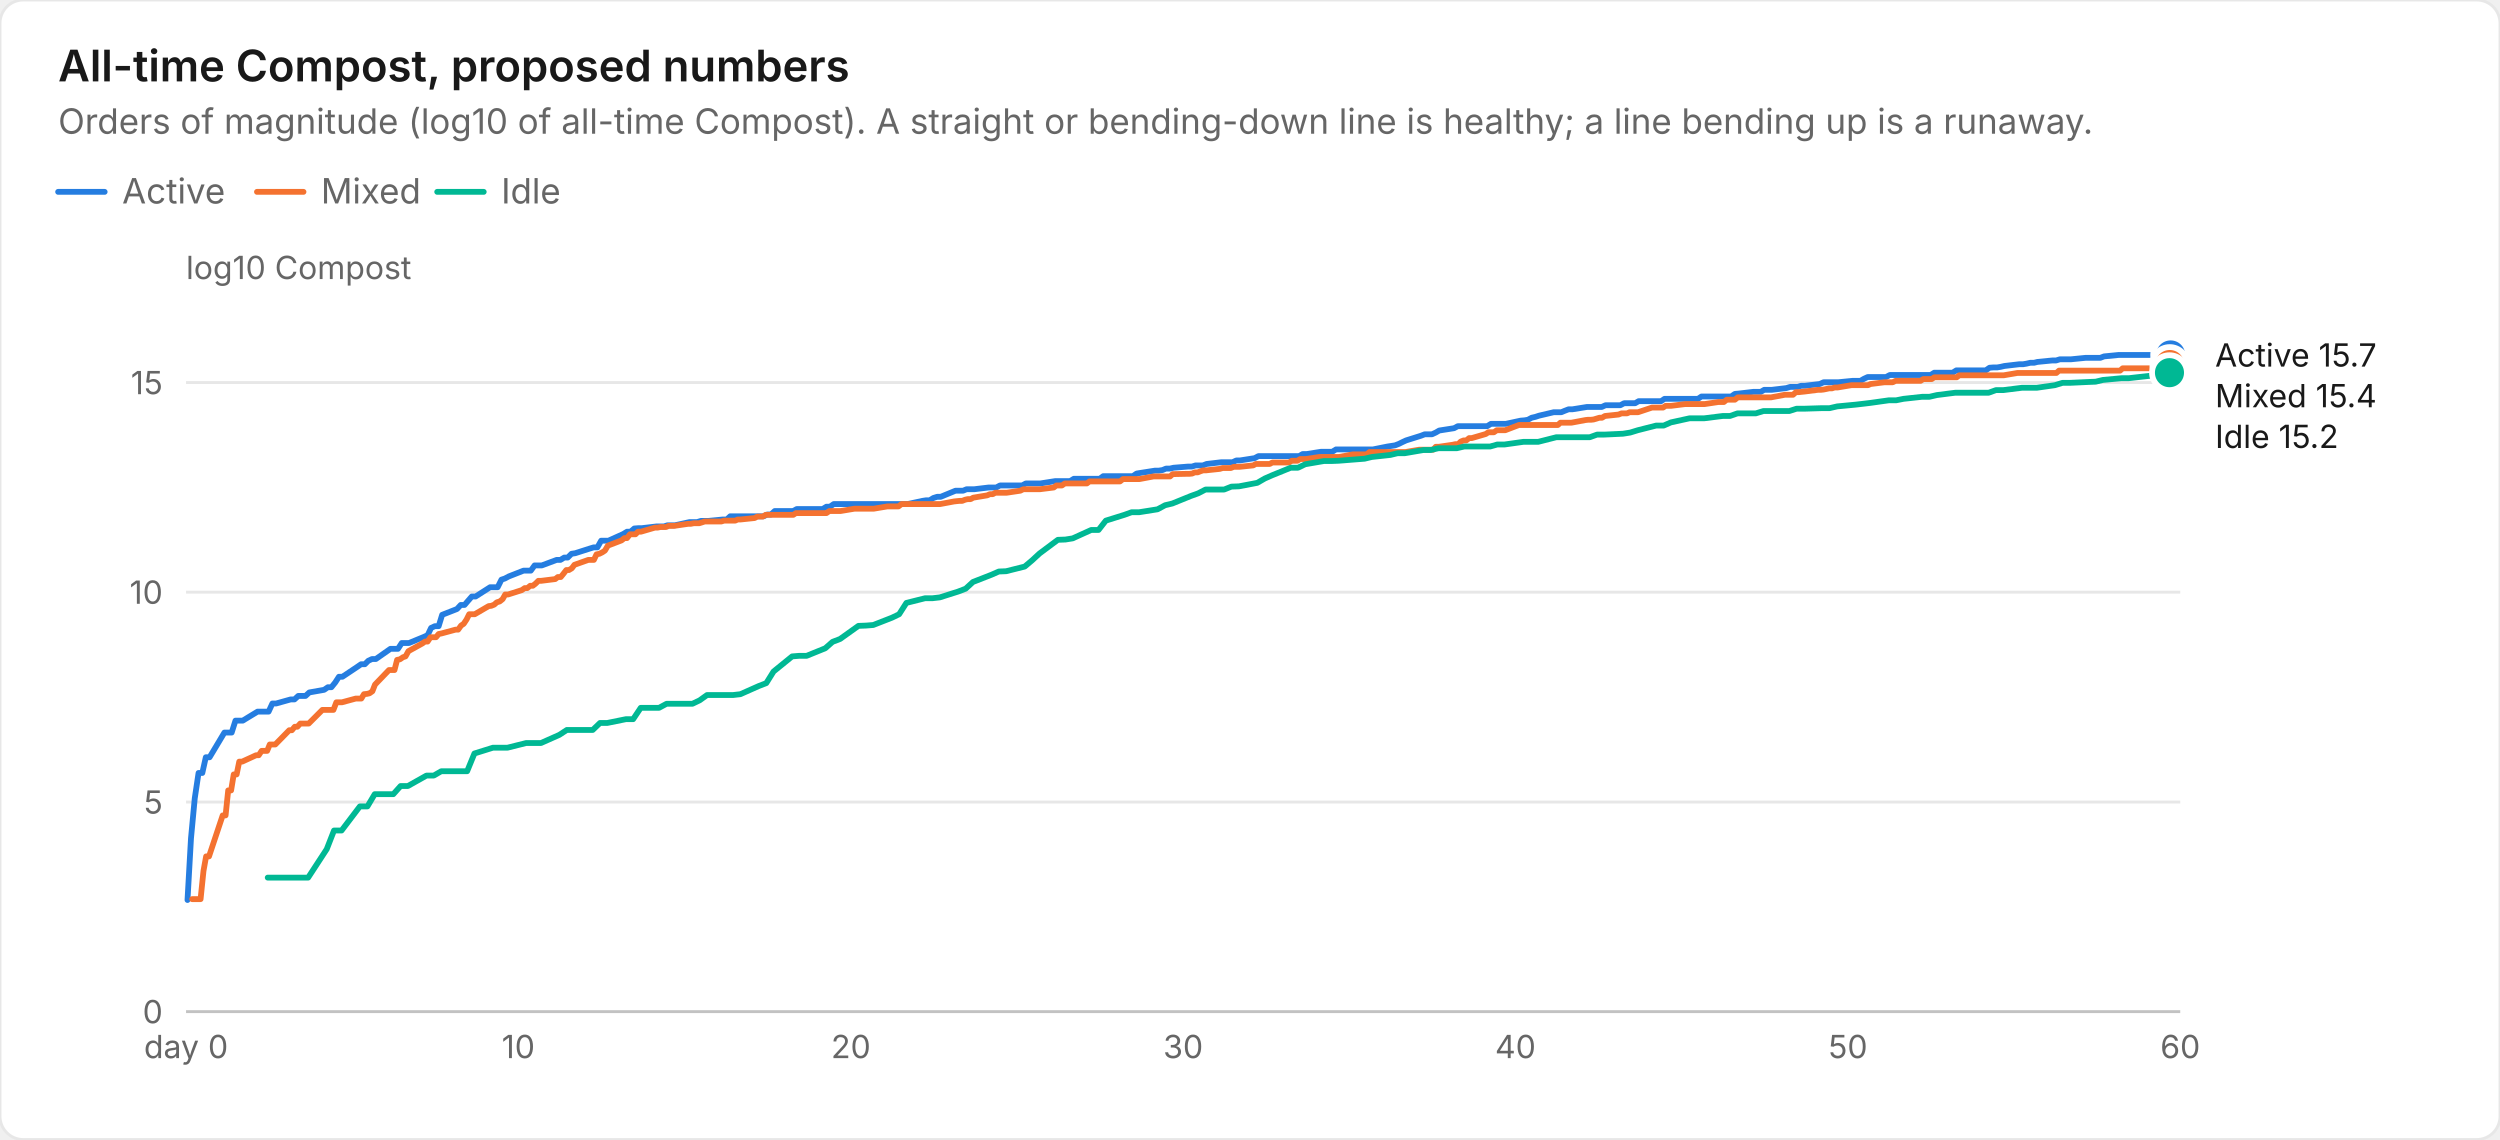
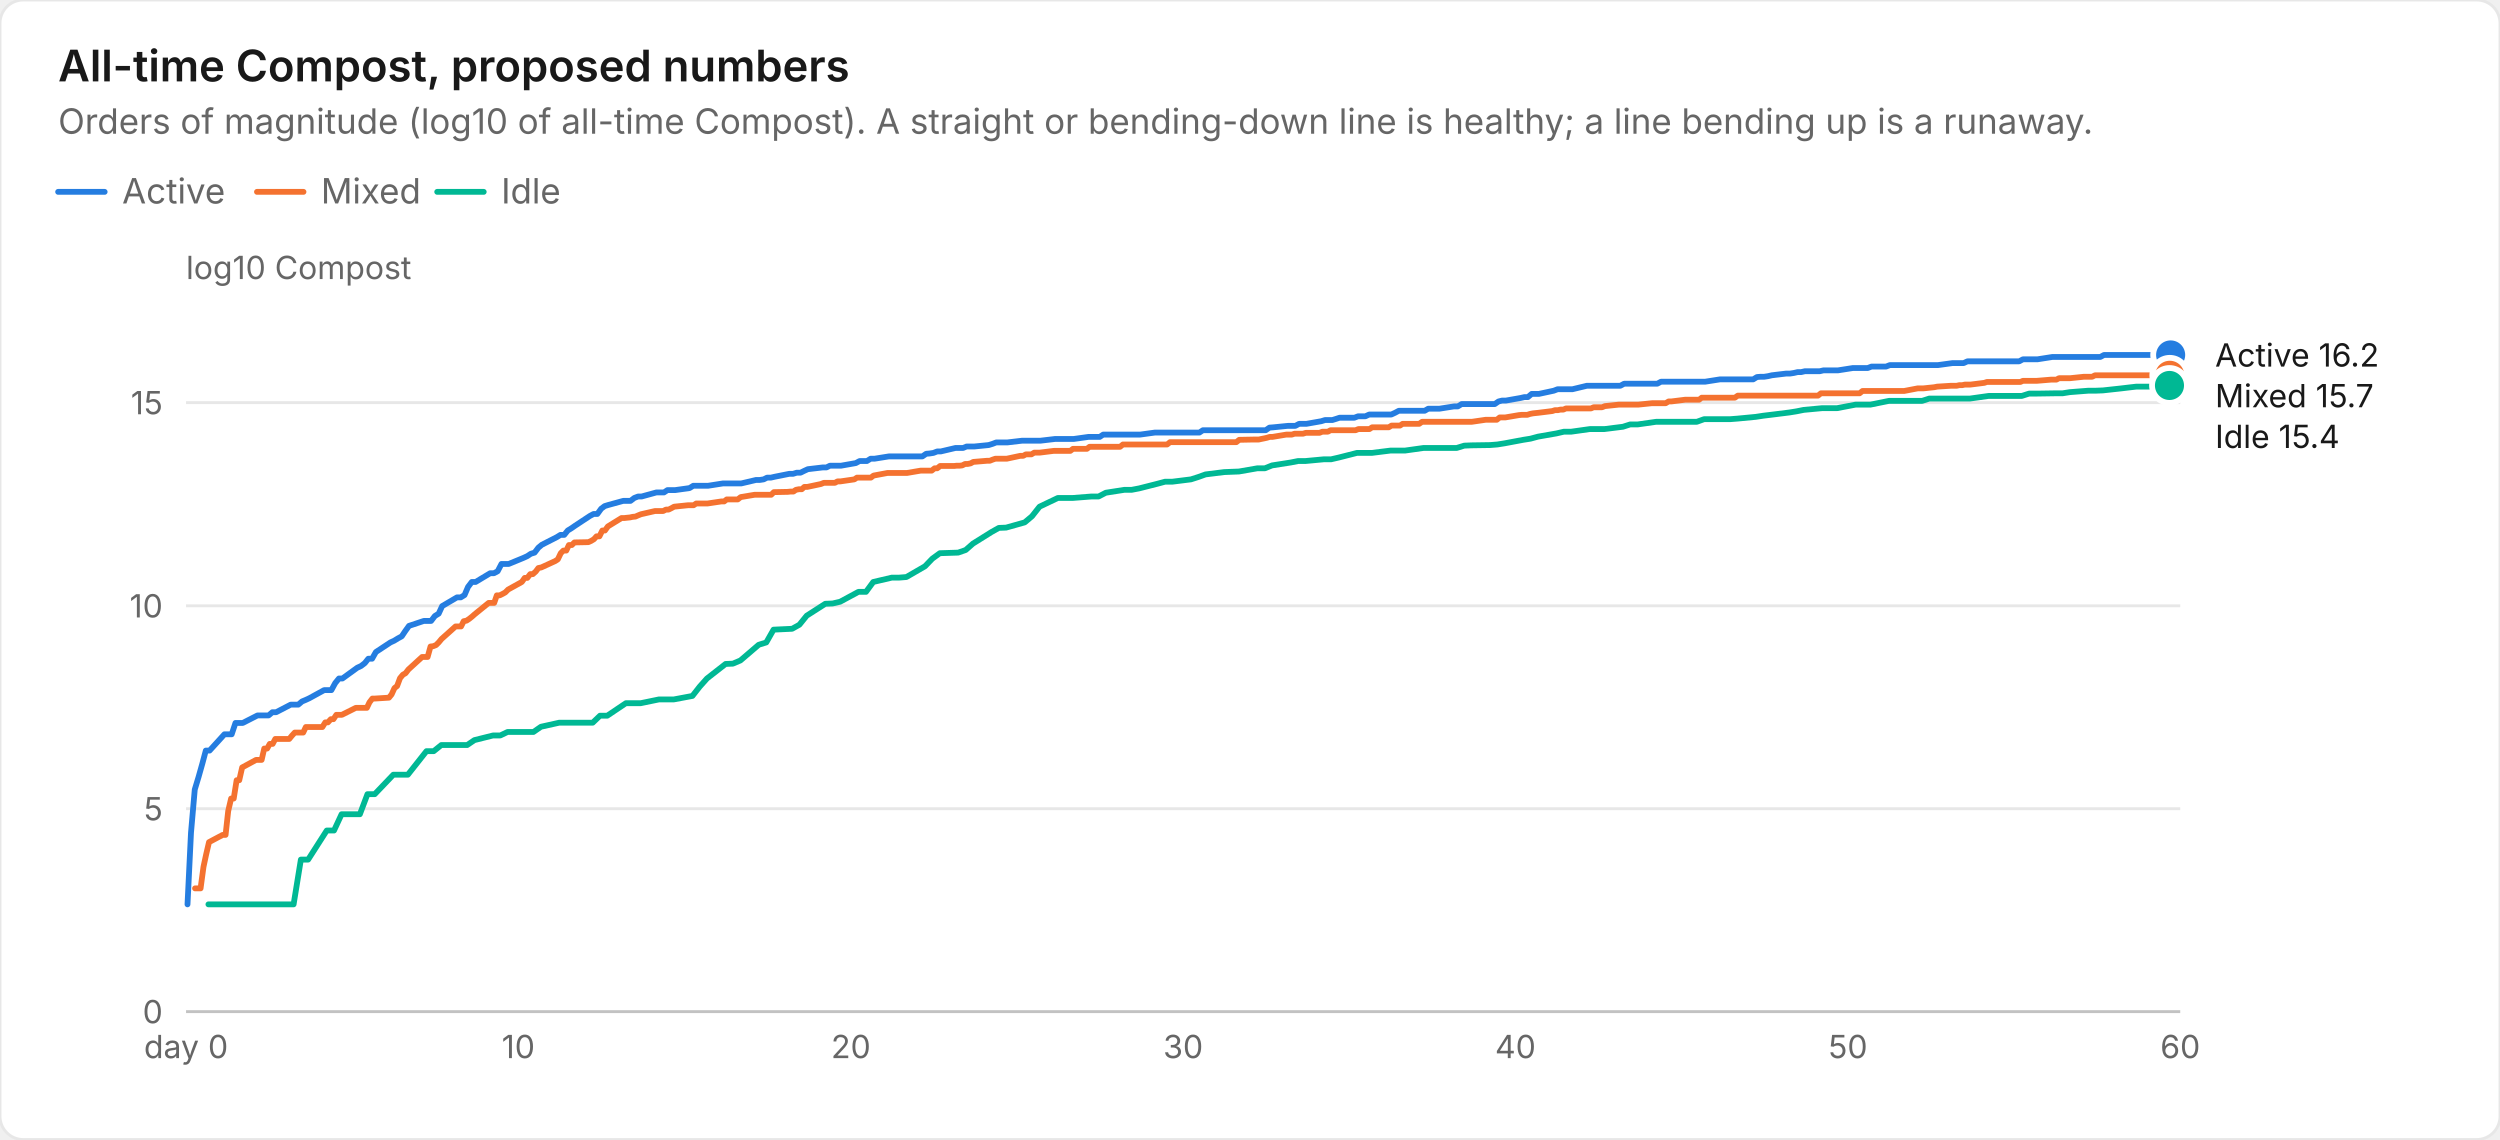
<svg xmlns="http://www.w3.org/2000/svg" viewBox="0 0 860 392" width="860" height="392" font-family="system-ui, -apple-system, &quot;Segoe UI&quot;, sans-serif" role="img">
  <rect width="860" height="392" rx="8" fill="#ffffff" stroke="#e7e7e7" />
  <text x="20" y="28" font-size="15" fill="#191919" text-anchor="start" font-weight="600">All-time Compost, proposed numbers</text>
  <text x="20" y="46" font-size="12" fill="#666666" text-anchor="start">Orders of magnitude (log10 of all-time Compost). A straight or bending-down line is healthy; a line bending up is a runaway.</text>
  <line x1="20" y1="66" x2="36" y2="66" stroke="#257de0" stroke-width="2" stroke-linecap="round" />
  <text x="42" y="70" font-size="12" fill="#666666" text-anchor="start">Active</text>
  <line x1="88.4" y1="66" x2="104.4" y2="66" stroke="#f47230" stroke-width="2" stroke-linecap="round" />
  <text x="110.4" y="70" font-size="12" fill="#666666" text-anchor="start">Mixed</text>
  <line x1="150.4" y1="66" x2="166.4" y2="66" stroke="#00b894" stroke-width="2" stroke-linecap="round" />
  <text x="172.4" y="70" font-size="12" fill="#666666" text-anchor="start">Idle</text>
  <line x1="64" y1="348" x2="750" y2="348" stroke="#c2c2c2" />
  <text x="56" y="352" font-size="11" fill="#666666" text-anchor="end">0</text>
-   <line x1="64" y1="275.9" x2="750" y2="275.9" stroke="#e7e7e7" />
-   <text x="56" y="279.9" font-size="11" fill="#666666" text-anchor="end">5</text>
-   <line x1="64" y1="203.7" x2="750" y2="203.7" stroke="#e7e7e7" />
-   <text x="56" y="207.7" font-size="11" fill="#666666" text-anchor="end">10</text>
-   <line x1="64" y1="131.6" x2="750" y2="131.6" stroke="#e7e7e7" />
-   <text x="56" y="135.6" font-size="11" fill="#666666" text-anchor="end">15</text>
+   <line x1="64" y1="278.2" x2="750" y2="278.2" stroke="#e7e7e7" />
+   <text x="56" y="282.2" font-size="11" fill="#666666" text-anchor="end">5</text>
+   <line x1="64" y1="208.4" x2="750" y2="208.4" stroke="#e7e7e7" />
+   <text x="56" y="212.4" font-size="11" fill="#666666" text-anchor="end">10</text>
+   <line x1="64" y1="138.5" x2="750" y2="138.5" stroke="#e7e7e7" />
+   <text x="56" y="142.5" font-size="11" fill="#666666" text-anchor="end">15</text>
  <text x="64" y="364" font-size="11" fill="#666666" text-anchor="middle">day 0</text>
  <text x="178.3" y="364" font-size="11" fill="#666666" text-anchor="middle">10</text>
  <text x="292.7" y="364" font-size="11" fill="#666666" text-anchor="middle">20</text>
  <text x="407" y="364" font-size="11" fill="#666666" text-anchor="middle">30</text>
  <text x="521.3" y="364" font-size="11" fill="#666666" text-anchor="middle">40</text>
  <text x="635.7" y="364" font-size="11" fill="#666666" text-anchor="middle">50</text>
  <text x="750" y="364" font-size="11" fill="#666666" text-anchor="middle">60</text>
  <text x="64" y="96" font-size="11" fill="#666666" text-anchor="start">log10 Compost</text>
-   <path d="M64.5,309.6L65.7,288.4L67,274.6L68.3,265.9L69.6,265.9L70.8,260.5L72.1,260.5L77.2,252L78.5,252L79.7,252L81,247.9L82.3,247.9L83.5,247.9L88.6,244.8L89.9,244.8L91.2,244.8L92.4,244.8L93.7,242L95,242L100,240.6L101.3,240.6L102.6,239.4L103.9,239.4L105.1,239.4L106.4,238.2L111.5,237.3L112.8,236.4L114,236.4L115.3,234.8L116.6,232.8L117.8,232.8L122.9,229.4L124.2,228.5L125.5,228.5L126.7,227.3L128,226.7L129.3,226.7L134.3,223.2L135.6,223.2L136.9,223.2L138.2,221.2L139.4,221.2L140.7,221.2L145.8,219.1L147.1,218.5L148.3,216L149.6,215.4L150.9,215.4L152.1,211.5L157.2,209.5L158.5,208.1L159.8,208.1L161,206.7L162.3,205.2L163.6,205.2L168.6,202L169.9,202L171.2,202L172.5,199.4L173.7,199L175,198.3L180.1,196.3L181.4,196.3L182.6,196.3L183.9,194.5L185.2,194.5L186.4,194.5L191.5,192.6L192.8,192.6L194.1,191.8L195.3,191.8L196.6,190.5L197.9,190.3L202.9,188.7L204.2,188.3L205.5,188.3L206.8,186L208,186L209.3,186L214.4,183.7L215.7,182.9L216.9,182.9L218.2,181.8L219.5,181.7L220.7,181.7L225.8,181.1L227.1,181.1L228.4,181.1L229.6,180.7L230.9,180.7L232.2,180.7L237.2,179.6L238.5,179.6L239.8,179.6L241.1,179.2L242.3,179.2L243.6,179.2L248.7,178.7L250,178.7L251.2,177.6L252.5,177.6L253.8,177.6L255,177.6L260.1,177.6L261.4,177.6L262.7,177.6L263.9,177L265.2,177L266.5,175.8L271.5,175.8L272.8,175.8L274.1,175.1L275.4,175.1L276.6,175.1L277.9,175.1L283,175.1L284.3,174.3L285.5,174.3L286.8,173.4L288.1,173.4L289.3,173.4L294.4,173.4L295.7,173.4L297,173.4L298.2,173.4L299.5,173.4L300.8,173.4L305.8,173.4L307.1,173.4L308.4,173.4L309.7,173.4L310.9,173.4L312.2,173.4L317.3,172.3L318.6,172.1L319.8,172.1L321.1,171.3L322.4,170.9L323.6,170.9L328.7,168.8L330,168.8L331.3,168.8L332.5,168.3L333.8,168.3L335.1,168.3L340.1,167.7L341.4,167.7L342.7,167.7L344,167L345.2,167L346.5,167L351.6,167L352.9,166.3L354.1,166.3L355.4,166.3L356.7,166.3L357.9,166.3L363,165.5L364.3,165.5L365.6,165.5L366.8,165.5L368.1,165.5L369.4,164.7L374.4,164.7L375.7,164.7L377,164.7L378.3,164.7L379.5,163.8L380.8,163.8L385.9,163.8L387.2,163.8L388.4,163.8L389.7,163.8L391,162.9L392.2,162.7L397.3,161.9L398.6,161.9L399.9,161.7L401.1,161.2L402.4,161.2L403.7,160.9L408.7,160.5L410,160.5L411.3,160.1L412.6,160.1L413.8,160.1L415.1,159.6L420.2,159L421.5,159L422.7,159L424,159L425.3,158.4L426.5,158.4L431.6,157.6L432.9,156.9L434.2,156.9L435.4,156.9L436.7,156.9L438,156.9L443,156.9L444.3,156.9L445.6,156.9L446.9,156.9L448.1,156.2L449.4,156.2L454.5,155.4L455.8,155.4L457,155.4L458.3,155.4L459.6,154.6L460.8,154.6L465.9,154.6L467.2,154.6L468.5,154.6L469.7,154.6L471,154.6L472.3,154.6L477.3,153.6L478.6,153.4L479.9,153.2L481.2,152.7L482.4,152.1L483.7,151.5L488.8,149.9L490.1,149.4L491.3,149.4L492.6,149.4L493.9,148.8L495.1,148.1L500.2,147.3L501.5,146.6L502.8,146.6L504,146.6L505.3,146.6L506.6,146.6L511.6,146.6L512.9,145.8L514.2,145.8L515.5,145.8L516.7,145.8L518,145.8L523.1,144.7L524.4,144.6L525.6,144.4L526.9,143.7L528.2,143.4L529.4,143L534.5,141.8L535.8,141.8L537.1,141.8L538.3,141.3L539.6,140.8L540.9,140.8L545.9,140L547.2,140L548.5,140L549.8,140L551,140L552.3,139.4L557.4,139.4L558.7,138.7L559.9,138.7L561.2,138.7L562.5,138.7L563.7,138L568.8,138L570.1,138L571.4,138L572.6,137.2L573.9,137.2L575.2,137.2L580.2,137.2L581.5,137.2L582.8,137.2L584.1,137.2L585.3,136.4L586.6,136.4L591.7,136.4L593,136.4L594.2,136.4L595.5,136.4L596.8,135.5L598,135.4L603.1,134.8L604.4,134.8L605.7,134.8L606.9,134.1L608.2,134.1L609.5,134.1L614.5,133.5L615.8,133.1L617.1,133.1L618.4,133.1L619.6,132.7L620.9,132.7L626,132.1L627.3,131.5L628.5,131.5L629.8,131.5L631.1,131.5L632.3,131.5L637.4,131L638.7,131L640,131L641.2,130.3L642.5,129.7L643.8,129.7L648.8,129.7L650.1,129L651.4,129L652.7,129L653.9,129L655.2,129L660.3,129L661.6,129L662.8,129L664.1,129L665.4,128.2L666.6,128.2L671.7,128.2L673,127.4L674.3,127.4L675.5,127.4L676.8,127.4L678.1,127.4L683.1,127.4L684.4,126.5L685.7,126.4L687,126.4L688.2,126.2L689.5,125.9L694.6,125.3L695.9,125.3L697.1,125.1L698.4,124.8L699.7,124.8L700.9,124.5L706,124L707.3,124L708.6,123.6L709.8,123.6L711.1,123.6L712.4,123.6L717.4,123.1L718.7,123.1L720,123.1L721.3,123.1L722.5,123.1L723.8,122.6L728.9,122.1L730.2,122.1L731.4,122.1L732.7,122.1L734,122.1L735.2,122.1L740.3,122.1L741.6,122.1L742.9,122.1L744.1,122.1L745.4,122.1L746.7,122.1" fill="none" stroke="#257de0" stroke-width="2" stroke-linejoin="round" stroke-linecap="round" />
+   <path d="M64.5,311.1L65.7,286.5L67,271.6L68.3,267.3L69.6,262.7L70.8,258.2L72.1,258.2L77.2,252.6L78.5,252.6L79.7,252.6L81,248.7L82.3,248.7L83.5,248.7L88.6,246.1L89.9,246.1L91.2,246.1L92.4,246.1L93.7,245L95,245L100,242.4L101.3,242.4L102.6,242.4L103.9,241.3L105.1,240.8L106.4,240.2L111.5,237.4L112.8,237.4L114,237.4L115.3,235L116.6,233.4L117.8,233.4L122.9,229.7L124.2,229.1L125.5,228.1L126.7,226.6L128,226.6L129.3,224.3L134.3,221L135.6,220.4L136.9,219.6L138.2,218.9L139.4,217.1L140.7,215.3L145.8,213.6L147.1,213.6L148.3,213.6L149.6,211.9L150.9,211.1L152.1,208.5L157.2,205.5L158.5,205.5L159.8,204.7L161,201.9L162.3,200.2L163.6,200.2L168.6,197.2L169.9,197.2L171.2,196.5L172.5,194L173.7,194L175,194L180.1,191.9L181.4,191.3L182.6,190.5L183.9,190.1L185.2,188.4L186.4,187.4L191.5,184.8L192.8,184L194.1,184L195.3,182.5L196.6,181.7L197.9,180.8L202.9,177.5L204.2,176.8L205.5,176.8L206.8,175L208,174.1L209.3,173.7L214.4,172.3L215.7,172.3L216.9,172.3L218.2,171.3L219.5,170.8L220.7,170.8L225.8,169.4L227.1,169.4L228.4,169.4L229.6,168.6L230.9,168.6L232.2,168.6L237.2,167.9L238.5,167.1L239.8,167.1L241.1,167.1L242.3,167.1L243.6,167.1L248.7,166.3L250,166.3L251.2,166.3L252.5,166.3L253.8,166.3L255,166.3L260.1,165.1L261.4,165.1L262.7,164.9L263.9,164.3L265.2,164.3L266.5,164L271.5,163L272.8,163L274.1,162.6L275.4,162.6L276.6,162L277.9,161.4L283,160.8L284.3,160.8L285.5,160.2L286.8,160.2L288.1,160.2L289.3,160.2L294.4,159.3L295.7,158.6L297,158.6L298.2,158.6L299.5,157.8L300.8,157.8L305.8,157L307.1,157L308.4,157L309.7,157L310.9,157L312.2,157L317.3,157L318.6,156.1L319.8,156L321.1,155.8L322.4,155.3L323.6,155.3L328.7,154.1L330,154.1L331.3,154.1L332.5,153.6L333.8,153.6L335.1,153.6L340.1,153.1L341.4,152.7L342.7,152.2L344,152.2L345.2,152.2L346.5,152.2L351.6,151.6L352.9,151.6L354.1,151.6L355.4,151.6L356.7,151.6L357.9,151.6L363,151L364.3,151L365.6,151L366.8,151L368.1,151L369.4,151L374.4,150.3L375.7,150.3L377,150.3L378.3,150.3L379.5,149.5L380.8,149.5L385.9,149.5L387.2,149.5L388.4,149.5L389.7,149.5L391,149.5L392.2,149.5L397.3,148.8L398.6,148.8L399.9,148.8L401.1,148.8L402.4,148.8L403.7,148.8L408.7,148.8L410,148.8L411.3,148.8L412.6,148.8L413.8,148L415.1,148L420.2,148L421.5,148L422.7,148L424,148L425.3,148L426.5,148L431.6,148L432.9,148L434.2,148L435.4,148L436.7,147.1L438,147L443,146.5L444.3,146.5L445.6,146.5L446.9,145.8L448.1,145.8L449.4,145.8L454.5,144.9L455.8,144.5L457,144.5L458.3,144.5L459.6,144.1L460.8,143.7L465.9,143.7L467.2,143.2L468.5,143.2L469.7,143.2L471,142.6L472.3,142.6L477.3,142.6L478.6,142.6L479.9,142L481.2,141.3L482.4,141.3L483.7,141.3L488.8,141.3L490.1,141.3L491.3,140.6L492.6,140.6L493.9,140.6L495.1,140.6L500.2,139.8L501.5,139.8L502.8,139L504,139L505.3,139L506.6,139L511.6,139L512.9,139L514.2,139L515.5,138.1L516.7,137.8L518,137.8L523.1,136.9L524.4,136.6L525.6,136.6L526.9,135.5L528.2,135.5L529.4,135.5L534.5,134.4L535.8,133.9L537.1,133.9L538.3,133.9L539.6,133.9L540.9,133.9L545.9,132.7L547.2,132.7L548.5,132.7L549.8,132.7L551,132.7L552.3,132.7L557.4,132.7L558.7,132L559.9,132L561.2,132L562.5,132L563.7,132L568.8,132L570.1,132L571.4,131.3L572.6,131.3L573.9,131.3L575.2,131.3L580.2,131.3L581.5,131.3L582.8,131.3L584.1,131.3L585.3,131.3L586.6,131.3L591.7,130.5L593,130.5L594.2,130.5L595.5,130.5L596.8,130.5L598,130.5L603.1,130.5L604.4,129.7L605.7,129.6L606.9,129.6L608.2,129.4L609.5,129.1L614.5,128.5L615.8,128.5L617.1,128.3L618.4,128L619.6,128L620.9,127.7L626,127.7L627.3,127.4L628.5,127.4L629.8,127.4L631.1,127.4L632.3,127.4L637.4,126.6L638.7,126.6L640,126.6L641.2,126.6L642.5,126.6L643.8,126.1L648.8,126.1L650.1,125.6L651.4,125.6L652.7,125.6L653.9,125.6L655.2,125.6L660.3,125.6L661.6,125.6L662.8,125.6L664.1,125.6L665.4,125.6L666.6,125.6L671.7,124.9L673,124.9L674.3,124.9L675.5,124.9L676.8,124.3L678.1,124.3L683.1,124.3L684.4,124.3L685.7,124.3L687,124.3L688.2,124.3L689.5,124.3L694.6,124.3L695.9,123.6L697.1,123.6L698.4,123.6L699.7,123.6L700.9,123.6L706,122.8L707.3,122.8L708.6,122.8L709.8,122.8L711.1,122.8L712.4,122.8L717.4,122.8L718.7,122.8L720,122.8L721.3,122.8L722.5,122.8L723.8,122.1L728.9,122.1L730.2,122.1L731.4,122.1L732.7,122.1L734,122.1L735.2,122.1L740.3,122.1L741.6,122.1L742.9,122.1L744.1,122.1L745.4,122.1L746.7,122.1" fill="none" stroke="#257de0" stroke-width="2" stroke-linejoin="round" stroke-linecap="round" />
  <circle cx="746.7" cy="122.1" r="6" fill="#257de0" stroke="#ffffff" stroke-width="2" />
-   <path d="M66.1,309.3L67.1,309.3L68,309.3L69,309.3L70,299.6L70.9,294.6L71.9,294.6L76.6,280.5L77.6,280.5L78.5,271.9L79.5,271.9L80.4,266.4L81.4,266.4L82.3,262L83.3,262L88.1,259.8L89,259.8L90,258.3L90.9,258.3L91.9,258.3L92.8,256.1L93.8,256.1L94.7,256.1L99.5,251.2L100.4,251.2L101.4,250L102.3,250L103.3,248.9L104.3,248.9L105.2,248.9L106.2,248.9L110.9,244.2L111.9,244.2L112.8,244.2L113.8,244.2L114.7,244.2L115.7,241.6L116.6,241.6L117.6,241.6L122.4,240.3L123.3,240.3L124.3,240.3L125.2,238.8L126.2,238.7L127.1,238.5L128.1,237.8L129,235.5L133.8,230.5L134.7,230.5L135.7,230.5L136.6,227L137.6,226.8L138.6,226.1L139.5,225.8L140.5,224L145.2,221.4L146.2,220.7L147.1,220.7L148.1,219.2L149,219.2L150,219.2L150.9,218.1L151.9,217.9L156.7,216.6L157.6,216.6L158.6,215.2L159.5,214.6L160.5,213.1L161.4,211.3L162.4,211.3L163.3,211.3L168.1,208.5L169,208.4L170,208L170.9,207.2L171.9,206.9L172.9,206.1L173.8,204.5L174.8,204.5L179.5,203L180.5,202.3L181.4,202.3L182.4,201.5L183.3,201.5L184.3,200.7L185.2,199.8L186.2,199.8L191,199.2L191.9,198.5L192.9,198.5L193.8,197.4L194.8,196.1L195.7,196.1L196.7,195.5L197.6,194.3L202.4,192.6L203.3,192.6L204.3,192.6L205.2,190.7L206.2,190.5L207.2,190L208.1,189.4L209.1,187.7L213.8,185.9L214.8,185.1L215.7,185.1L216.7,183.8L217.6,183.8L218.6,183.8L219.5,182.9L220.5,182.9L225.3,181.5L226.2,181.5L227.2,181.3L228.1,181.3L229.1,181.3L230,180.9L231,180.9L231.9,180.9L236.7,180.2L237.6,180.2L238.6,180L239.5,180L240.5,180L241.5,179.7L242.4,179.4L243.4,179.4L248.1,179.4L249.1,179.1L250,179.1L251,179.1L251.9,179.1L252.9,179.1L253.8,178.7L254.8,178.7L259.6,178.2L260.5,177.7L261.5,177.7L262.4,177.7L263.4,177.1L264.3,177.1L265.3,177.1L266.2,177.1L271,177.1L271.9,177.1L272.9,177.1L273.8,176.5L274.8,176.5L275.8,176.5L276.7,176.5L277.7,176.5L282.4,176.5L283.4,176.5L284.3,176.5L285.3,175.8L286.2,175.8L287.2,175.8L288.1,175.8L289.1,175.8L293.9,175L294.8,175L295.8,175L296.7,175L297.7,175L298.6,175L299.6,175L300.5,175L305.3,174.2L306.2,174.2L307.2,174.2L308.1,174.2L309.1,174.2L310.1,173.4L311,173.4L312,173.4L316.7,173.4L317.7,173.4L318.6,173.4L319.6,173.4L320.5,173.4L321.5,173.4L322.4,173.4L323.4,173.4L328.2,172.5L329.1,172.4L330.1,172.3L331,172.3L332,171.9L332.9,171.7L333.9,171.7L334.8,171.2L339.6,170.4L340.5,170L341.5,170L342.4,169.5L343.4,169.5L344.4,169.5L345.3,169.5L346.3,169.5L351,168.8L352,168.3L352.9,168.3L353.9,168.3L354.8,168.3L355.8,168.3L356.7,168.3L357.7,168.3L362.5,167.7L363.4,167L364.4,167L365.3,167L366.3,166.3L367.2,166.3L368.2,166.3L369.1,166.3L373.9,166.3L374.8,165.6L375.8,165.6L376.7,165.6L377.7,165.6L378.7,165.6L379.6,165.6L380.6,165.6L385.3,165.6L386.3,164.8L387.2,164.8L388.2,164.8L389.1,164.8L390.1,164.8L391,164.8L392,164.8L396.8,163.9L397.7,163.9L398.7,163.9L399.6,163.9L400.6,163.9L401.5,163.9L402.5,163.9L403.4,163.1L408.2,163L409.1,163L410.1,162.9L411,162.5L412,162.5L413,162.1L413.9,161.8L414.9,161.8L419.6,161.3L420.6,161L421.5,161L422.5,161L423.4,161L424.4,160.6L425.3,160.6L426.3,160.6L431.1,160.1L432,159.6L433,159.6L433.9,159.6L434.9,159.6L435.8,159.6L436.8,159.6L437.7,159.1L442.5,159.1L443.4,159.1L444.4,158.5L445.3,158.5L446.3,158.5L447.3,157.9L448.2,157.9L449.2,157.9L453.9,157.2L454.9,157.2L455.8,157.2L456.8,157.2L457.7,157.2L458.7,157.2L459.6,157.2L460.6,157.2L465.4,156.3L466.3,156.3L467.3,156.3L468.2,156.3L469.2,156.3L470.1,156.3L471.1,155.5L472,155.5L476.8,155.5L477.7,155.5L478.7,155.5L479.6,155.5L480.6,155.5L481.6,155.5L482.5,155.5L483.5,155.5L488.2,154.7L489.2,154.7L490.1,154.7L491.1,154.7L492,154.7L493,154.7L493.9,153.7L494.9,153.7L499.7,153L500.6,152.8L501.6,152.8L502.5,151.9L503.5,151.5L504.4,151.5L505.4,150.7L506.3,150.7L511.1,149.3L512,148.7L513,148.7L513.9,148.7L514.9,148L515.9,148L516.8,148L517.8,148L522.5,146.2L523.5,146.2L524.4,146.2L525.4,146.2L526.3,146.2L527.3,146.2L528.2,146.2L529.2,146.2L534,146.2L534.9,146.2L535.9,146.2L536.8,145.4L537.8,145.4L538.7,145.4L539.7,145.4L540.6,145.4L545.4,144.5L546.3,144.4L547.3,144.4L548.2,144.3L549.2,144L550.2,143.7L551.1,143.7L552.1,143.1L556.8,142.6L557.8,142.2L558.7,142.2L559.7,142.2L560.6,141.8L561.6,141.8L562.5,141.8L563.5,141.8L568.3,140.2L569.2,140.2L570.2,140.2L571.1,140.2L572.1,140.2L573,139.6L574,139.6L574.9,139.6L579.7,139L580.6,139L581.6,139L582.5,139L583.5,139L584.5,139L585.4,139L586.4,139L591.1,138.3L592.1,138.3L593,138.3L594,137.5L594.9,137.5L595.9,137.5L596.8,137.5L597.8,136.7L602.6,136.7L603.5,136.7L604.5,136.7L605.4,136.7L606.4,136.7L607.3,136.7L608.3,136.7L609.2,136.7L614,135.8L614.9,135.8L615.9,135.8L616.8,135.8L617.8,134.9L618.8,134.9L619.7,134.8L620.7,134.7L625.4,134.1L626.4,134.1L627.3,134L628.3,133.8L629.2,133.6L630.2,133.6L631.1,133.3L632.1,133.3L636.9,132.5L637.8,132.5L638.8,132.5L639.7,132.5L640.7,132.5L641.6,132.5L642.6,132.5L643.5,132.1L648.3,131.5L649.2,131.5L650.2,131.5L651.1,131.5L652.1,131L653.1,131L654,131L655,131L659.7,131L660.7,131L661.6,130.4L662.6,130.4L663.5,130.4L664.5,130.4L665.4,129.8L666.4,129.8L671.2,129.8L672.1,129.8L673.1,129.8L674,129.1L675,129.1L675.9,129.1L676.9,129.1L677.8,129.1L682.6,129.1L683.5,129.1L684.5,129.1L685.4,129.1L686.4,129.1L687.4,129.1L688.3,129.1L689.3,129.1L694,128.3L695,128.3L695.9,128.3L696.9,128.3L697.8,128.3L698.8,128.3L699.7,128.3L700.7,128.3L705.5,128.3L706.4,128.3L707.4,128.3L708.3,127.5L709.3,127.5L710.2,127.5L711.2,127.5L712.1,127.5L716.9,127.5L717.8,127.5L718.8,127.5L719.7,127.5L720.7,127.5L721.7,127.5L722.6,127.5L723.6,127.5L728.3,127.5L729.3,127.5L730.2,126.7L731.2,126.7L732.1,126.7L733.1,126.7L734,126.7L735,126.7L739.8,126.7L740.7,125.9L741.7,125.9L742.6,125.8L743.6,125.7L744.5,125.6L745.5,125.6L746.4,125.4" fill="none" stroke="#f47230" stroke-width="2" stroke-linejoin="round" stroke-linecap="round" />
-   <circle cx="746.4" cy="125.4" r="6" fill="#f47230" stroke="#ffffff" stroke-width="2" />
-   <path d="M92.1,301.9L94.6,301.9L101,301.9L103.5,301.9L106,301.9L112.4,292.1L114.9,285.7L117.5,285.7L123.8,277.4L126.4,277.4L128.9,273.2L135.3,273.2L137.8,270.4L140.3,270.4L146.7,266.8L149.2,266.8L151.8,265.3L158.1,265.3L160.7,265.3L163.2,259.2L169.6,257.2L172.1,257.2L174.6,257.2L181,255.6L183.5,255.6L186.1,255.6L192.4,252.8L195,251.1L197.5,251.1L203.9,251.1L206.4,248.7L208.9,248.7L215.3,247.4L217.8,247.4L220.4,243.5L226.7,243.5L229.3,242.1L231.8,242.1L238.2,242.1L240.7,240.9L243.2,239.1L249.6,239.1L252.1,239.1L254.7,238.8L261,236L263.6,235L266.1,231L272.5,225.8L275,225.6L277.5,225.6L283.9,223L286.4,220.8L289,219.8L295.3,215.3L297.9,215.2L300.4,215L306.8,212.5L309.3,211.3L311.8,207.4L318.2,205.8L320.7,205.8L323.3,205.5L329.6,203.5L332.2,202.5L334.7,200.2L341.1,197.7L343.6,196.6L346.1,196.5L352.5,194.9L355,192.8L357.6,190.4L363.9,185.7L366.5,185.6L369,185.2L375.4,182.3L377.9,182.3L380.4,179.1L386.8,177.1L389.3,176.2L391.9,176.2L398.2,175.2L400.8,173.8L403.3,173.2L409.7,170.6L412.2,169.7L414.7,168.4L421.1,168.4L423.6,167.4L426.2,167.3L432.5,166.1L435.1,164.6L437.6,163.5L444,160.9L446.5,160.9L449,159.7L455.4,158.6L457.9,158.6L460.5,158.5L466.8,158L469.4,157.8L471.9,157.2L478.3,156.5L480.8,155.9L483.3,155.9L489.7,154.8L492.2,154.8L494.8,154.2L501.1,154.2L503.7,153.6L506.2,153.6L512.6,153.6L515.1,152.9L517.6,152.9L524,152L526.5,152L529.1,152L535.4,150.4L538,150.4L540.5,150.4L546.9,150.4L549.4,149.5L551.9,149.5L558.3,149.2L560.8,148.8L563.4,148L569.7,146.4L572.3,146.4L574.8,145.3L581.2,143.9L583.7,143.9L586.2,143.9L592.6,143.1L595.1,143.1L597.7,142.2L604,142.2L606.6,141.4L609.1,141.4L615.5,141.4L618,140.6L620.5,140.6L626.9,140.4L629.4,140.4L632,139.8L638.3,139.2L640.9,138.9L643.4,138.6L649.8,137.7L652.3,137.7L654.8,137.2L661.2,136.5L663.7,136.5L666.3,135.9L672.6,135.1L675.2,135.1L677.7,135.1L684.1,135.1L686.6,134.2L689.1,134.2L695.5,133.4L698,133.4L700.6,133.4L706.9,132.5L709.5,131.7L712,131.7L718.4,131.4L720.9,131.3L723.4,130.7L729.8,130.1L732.3,130.1L734.9,129.8L741.2,129.1L743.8,128.7L746.3,128.2" fill="none" stroke="#00b894" stroke-width="2" stroke-linejoin="round" stroke-linecap="round" />
-   <circle cx="746.3" cy="128.2" r="6" fill="#00b894" stroke="#ffffff" stroke-width="2" />
-   <text x="762" y="126.1" font-size="11" fill="#191919" text-anchor="start">Active 15.7</text>
-   <text x="762" y="140.1" font-size="11" fill="#191919" text-anchor="start">Mixed 15.4</text>
-   <text x="762" y="154.1" font-size="11" fill="#191919" text-anchor="start">Idle 15.2</text>
+   <path d="M67.1,305.6L68,305.6L69,305.6L70,298.2L70.9,294L71.9,289.7L76.6,287.2L77.6,287.2L78.5,279L79.5,274.7L80.4,274.7L81.4,268.4L82.3,268.4L83.3,264L88.1,261.4L89,261.4L90,261.4L90.9,257.5L91.9,257.5L92.8,255.9L93.8,255.9L94.7,254.2L99.5,254.2L100.4,253.1L101.4,252L102.3,252L103.3,252L104.3,252L105.2,250.1L106.2,250.1L110.9,250.1L111.9,248.5L112.8,248.5L113.8,247.4L114.7,247.4L115.7,245.9L116.6,245.9L117.6,245.9L122.4,243.5L123.3,243.5L124.3,243.5L125.2,243.5L126.2,243.5L127.1,241.6L128.1,240.3L129,240.3L133.8,240L134.7,238.9L135.7,236.7L136.6,236L137.6,233.3L138.6,232.1L139.5,231.6L140.5,230.3L145.2,226L146.2,226L147.1,226L148.1,222.4L149,222.3L150,221.9L150.9,221L151.9,219.8L156.7,215.5L157.6,215.5L158.6,215.5L159.5,213.7L160.5,213.5L161.4,212.9L162.4,212.1L163.3,211.3L168.1,207.4L169,207.4L170,207.4L170.9,204.8L171.9,204.8L172.9,204.3L173.8,203.8L174.8,202.8L179.5,200.2L180.5,198.8L181.4,198.8L182.4,197.5L183.3,197.5L184.3,196.6L185.2,195.4L186.2,195.2L191,193L191.9,192.4L192.9,190.3L193.8,189.4L194.8,189.4L195.7,187.5L196.7,187.5L197.6,186.6L202.4,186.5L203.3,186.1L204.3,185.5L205.2,184.5L206.2,184.5L207.2,182.5L208.1,182.5L209.1,181.1L213.8,178.2L214.8,178.2L215.7,178.1L216.7,178L217.6,177.8L218.6,177.7L219.5,177.3L220.5,176.9L225.3,175.8L226.2,175.8L227.2,175.8L228.1,175.8L229.1,175.3L230,175.3L231,174.8L231.9,174.3L236.7,173.8L237.6,173.8L238.6,173.8L239.5,173.2L240.5,173.2L241.5,173.2L242.4,173.2L243.4,173.2L248.1,172.5L249.1,172.5L250,171.8L251,171.8L251.9,171.8L252.9,171.8L253.8,171.8L254.8,171L259.6,170.2L260.5,170.2L261.5,170.2L262.4,170.2L263.4,170.2L264.3,170.2L265.3,170.2L266.2,169.3L271,169.2L271.9,169.1L272.9,169.1L273.8,168.5L274.8,168.3L275.8,168.3L276.7,167.5L277.7,167.5L282.4,166.5L283.4,166.1L284.3,166.1L285.3,166.1L286.2,166.1L287.2,166.1L288.1,165.6L289.1,165.6L293.9,164.9L294.8,164.3L295.8,164.3L296.7,164.3L297.7,164.3L298.6,164.3L299.6,164.3L300.5,163.6L305.3,162.7L306.2,162.7L307.2,162.7L308.1,162.7L309.1,162.7L310.1,162.7L311,162.7L312,162.7L316.7,161.9L317.7,161.9L318.6,161.9L319.6,161.9L320.5,161.9L321.5,161.1L322.4,161.1L323.4,160.3L328.2,160.3L329.1,160.2L330.1,160.2L331,160.1L332,159.6L332.9,159.6L333.9,159.4L334.8,158.9L339.6,158.5L340.5,158.5L341.5,158.1L342.4,157.8L343.4,157.8L344.4,157.8L345.3,157.8L346.3,157.8L351,156.8L352,156.8L352.9,156.3L353.9,156.3L354.8,156.3L355.8,155.7L356.7,155.7L357.7,155.7L362.5,155.1L363.4,155.1L364.4,155.1L365.3,155.1L366.3,155.1L367.2,155.1L368.2,155.1L369.1,154.4L373.9,154.4L374.8,153.7L375.8,153.7L376.7,153.7L377.7,153.7L378.7,153.7L379.6,153.7L380.6,153.7L385.3,153.7L386.3,152.9L387.2,152.9L388.2,152.9L389.1,152.9L390.1,152.9L391,152.9L392,152.9L396.8,152.9L397.7,152.9L398.7,152.9L399.6,152.9L400.6,152.9L401.5,152.9L402.5,152.1L403.4,152.1L408.2,152.1L409.1,152.1L410.1,152.1L411,152.1L412,152.1L413,152.1L413.9,152.1L414.9,152.1L419.6,152.1L420.6,152.1L421.5,152.1L422.5,152.1L423.4,152.1L424.4,152.1L425.3,152.1L426.3,151.3L431.1,151.2L432,151.2L433,151.2L433.9,151L434.9,150.8L435.8,150.6L436.8,150.3L437.7,150.3L442.5,149.5L443.4,149.5L444.4,149.5L445.3,149.2L446.3,149.2L447.3,149.2L448.2,149.2L449.2,148.9L453.9,148.9L454.9,148.5L455.8,148.5L456.8,148.5L457.7,148L458.7,148L459.6,148L460.6,148L465.4,148L466.3,148L467.3,147.6L468.2,147.6L469.2,147.6L470.1,147.6L471.1,147.6L472,147L476.8,147L477.7,147L478.7,146.4L479.6,146.4L480.6,146.4L481.6,146.4L482.5,145.8L483.5,145.8L488.2,145.8L489.2,145.1L490.1,145.1L491.1,145.1L492,145.1L493,145.1L493.9,145.1L494.9,145.1L499.7,145.1L500.6,145.1L501.6,145.1L502.5,145.1L503.5,145.1L504.4,145.1L505.4,145.1L506.3,145.1L511.1,144.4L512,144.4L513,144.4L513.9,144.4L514.9,144.4L515.9,143.6L516.8,143.6L517.8,143.6L522.5,142.8L523.5,142.7L524.4,142.7L525.4,142.7L526.3,142.4L527.3,142.2L528.2,142.1L529.2,142L534,141.4L534.9,141.1L535.9,141.1L536.8,140.9L537.8,140.9L538.7,140.5L539.7,140.5L540.6,140.5L545.4,140.5L546.3,140.5L547.3,140.5L548.2,140.1L549.2,140.1L550.2,140.1L551.1,140.1L552.1,139.7L556.8,139.2L557.8,139.2L558.7,139.2L559.7,139.2L560.6,139.2L561.6,139.2L562.5,139.2L563.5,139.2L568.3,138.7L569.2,138.7L570.2,138.7L571.1,138.7L572.1,138.7L573,138.7L574,138.1L574.9,138.1L579.7,137.5L580.6,137.5L581.6,137.5L582.5,137.5L583.5,137.5L584.5,137.5L585.4,136.8L586.4,136.8L591.1,136.8L592.1,136.8L593,136.8L594,136.8L594.9,136.8L595.9,136.8L596.8,136.8L597.8,136.1L602.6,136.1L603.5,136.1L604.5,136.1L605.4,136.1L606.4,136.1L607.3,136.1L608.3,136.1L609.2,136.1L614,136.1L614.9,136.1L615.9,136.1L616.8,136.1L617.8,136.1L618.8,136.1L619.7,136.1L620.7,136.1L625.4,136.1L626.4,135.3L627.3,135.3L628.3,135.3L629.2,135.3L630.2,135.3L631.1,135.3L632.1,135.3L636.9,135.3L637.8,135.3L638.8,135.3L639.7,135.3L640.7,134.5L641.6,134.5L642.6,134.5L643.5,134.5L648.3,134.5L649.2,134.5L650.2,134.5L651.1,134.5L652.1,134.5L653.1,134.5L654,134.5L655,134.5L659.7,133.6L660.7,133.6L661.6,133.6L662.6,133.5L663.5,133.4L664.5,133.3L665.4,133.2L666.4,133L671.2,132.7L672.1,132.7L673.1,132.7L674,132.5L675,132.5L675.9,132.3L676.9,132.3L677.8,132.3L682.6,131.7L683.5,131.4L684.5,131.4L685.4,131.4L686.4,131.4L687.4,131.4L688.3,131.4L689.3,131.4L694,131.4L695,131.4L695.9,131L696.9,131L697.8,131L698.8,131L699.7,131L700.7,131L705.5,130.6L706.4,130.6L707.4,130.6L708.3,130.1L709.3,130.1L710.2,130.1L711.2,130.1L712.1,130.1L716.9,129.6L717.8,129.6L718.8,129.6L719.7,129.6L720.7,129.1L721.7,129.1L722.6,129.1L723.6,129.1L728.3,129.1L729.3,129.1L730.2,129.1L731.2,129.1L732.1,129.1L733.1,129.1L734,129.1L735,129.1L739.8,129.1L740.7,129.1L741.7,129.1L742.6,129.1L743.6,129.1L744.5,129.1L745.5,129.1L746.4,129.1" fill="none" stroke="#f47230" stroke-width="2" stroke-linejoin="round" stroke-linecap="round" />
+   <circle cx="746.4" cy="129.1" r="6" fill="#f47230" stroke="#ffffff" stroke-width="2" />
+   <path d="M71.7,311.1L78.1,311.1L80.6,311.1L83.2,311.1L89.5,311.1L92.1,311.1L94.6,311.1L101,311.1L103.5,295.7L106,295.7L112.4,285.7L114.9,285.7L117.5,280.1L123.8,280.1L126.4,273.2L128.9,273.2L135.3,266.5L137.8,266.5L140.3,266.5L146.7,258.4L149.2,258.4L151.8,256.3L158.1,256.3L160.7,256.3L163.2,254.6L169.6,253L172.1,253L174.6,251.8L181,251.8L183.5,251.8L186.1,250L192.4,248.6L195,248.6L197.5,248.6L203.9,248.6L206.4,246.2L208.9,246.2L215.3,241.9L217.8,241.9L220.4,241.9L226.7,240.6L229.3,240.6L231.8,240.6L238.2,239.4L240.7,236.2L243.2,233.4L249.6,228.4L252.1,228.3L254.7,227.2L261,221.8L263.6,221L266.1,216.6L272.5,216.3L275,214.9L277.5,211.8L283.9,207.7L286.4,207.6L289,207L295.3,203.6L297.9,203.6L300.4,200.2L306.8,198.7L309.3,198.7L311.8,198.5L318.2,194.8L320.7,192.2L323.3,190.3L329.6,190.1L332.2,189.2L334.7,187L341.1,183L343.6,181.6L346.1,181.5L352.5,179.7L355,177.6L357.6,174.3L363.9,171.3L366.5,171.3L369,171.3L375.4,170.8L377.9,170.8L380.4,169.5L386.8,168.5L389.3,168.5L391.9,168L398.2,166.4L400.8,165.7L403.3,165.7L409.7,164.9L412.2,164.1L414.7,163.2L421.1,162.4L423.6,162.3L426.2,162.2L432.5,161.1L435.1,161.1L437.6,160.1L444,159.1L446.5,158.6L449,158.6L455.4,158L457.9,158L460.5,157.4L466.8,155.8L469.4,155.8L471.9,155.8L478.3,155L480.8,155L483.3,155L489.7,154.1L492.2,154.1L494.8,154.1L501.1,154.1L503.7,153.3L506.2,153.2L512.6,153.1L515.1,152.9L517.6,152.5L524,151.3L526.5,150.9L529.1,150.2L535.4,149.1L538,148.5L540.5,148.5L546.9,147.6L549.4,147.6L551.9,147.6L558.3,146.8L560.8,146L563.4,146L569.7,145.1L572.3,145.1L574.8,145.1L581.2,145.1L583.7,145.1L586.2,144.2L592.6,144.2L595.1,144.2L597.7,144L604,143.4L606.6,143L609.1,142.7L615.5,141.9L618,141.5L620.5,141L626.9,140.4L629.4,140.4L632,140.4L638.3,139.2L640.9,139.2L643.4,139.2L649.8,137.9L652.3,137.9L654.8,137.9L661.2,137.9L663.7,137.1L666.3,137.1L672.6,137.1L675.2,137.1L677.7,137.1L684.1,136.2L686.6,136.2L689.1,136.2L695.5,136.2L698,135.4L700.6,135.4L706.9,135.3L709.5,135.3L712,134.9L718.4,134.4L720.9,134.4L723.4,134.3L729.8,133.6L732.3,133.3L734.9,133L741.2,133L743.8,132.6L746.3,132.6" fill="none" stroke="#00b894" stroke-width="2" stroke-linejoin="round" stroke-linecap="round" />
+   <circle cx="746.3" cy="132.6" r="6" fill="#00b894" stroke="#ffffff" stroke-width="2" />
+   <text x="762" y="126.1" font-size="11" fill="#191919" text-anchor="start">Active 16.2</text>
+   <text x="762" y="140.1" font-size="11" fill="#191919" text-anchor="start">Mixed 15.7</text>
+   <text x="762" y="154.1" font-size="11" fill="#191919" text-anchor="start">Idle 15.4</text>
</svg>
